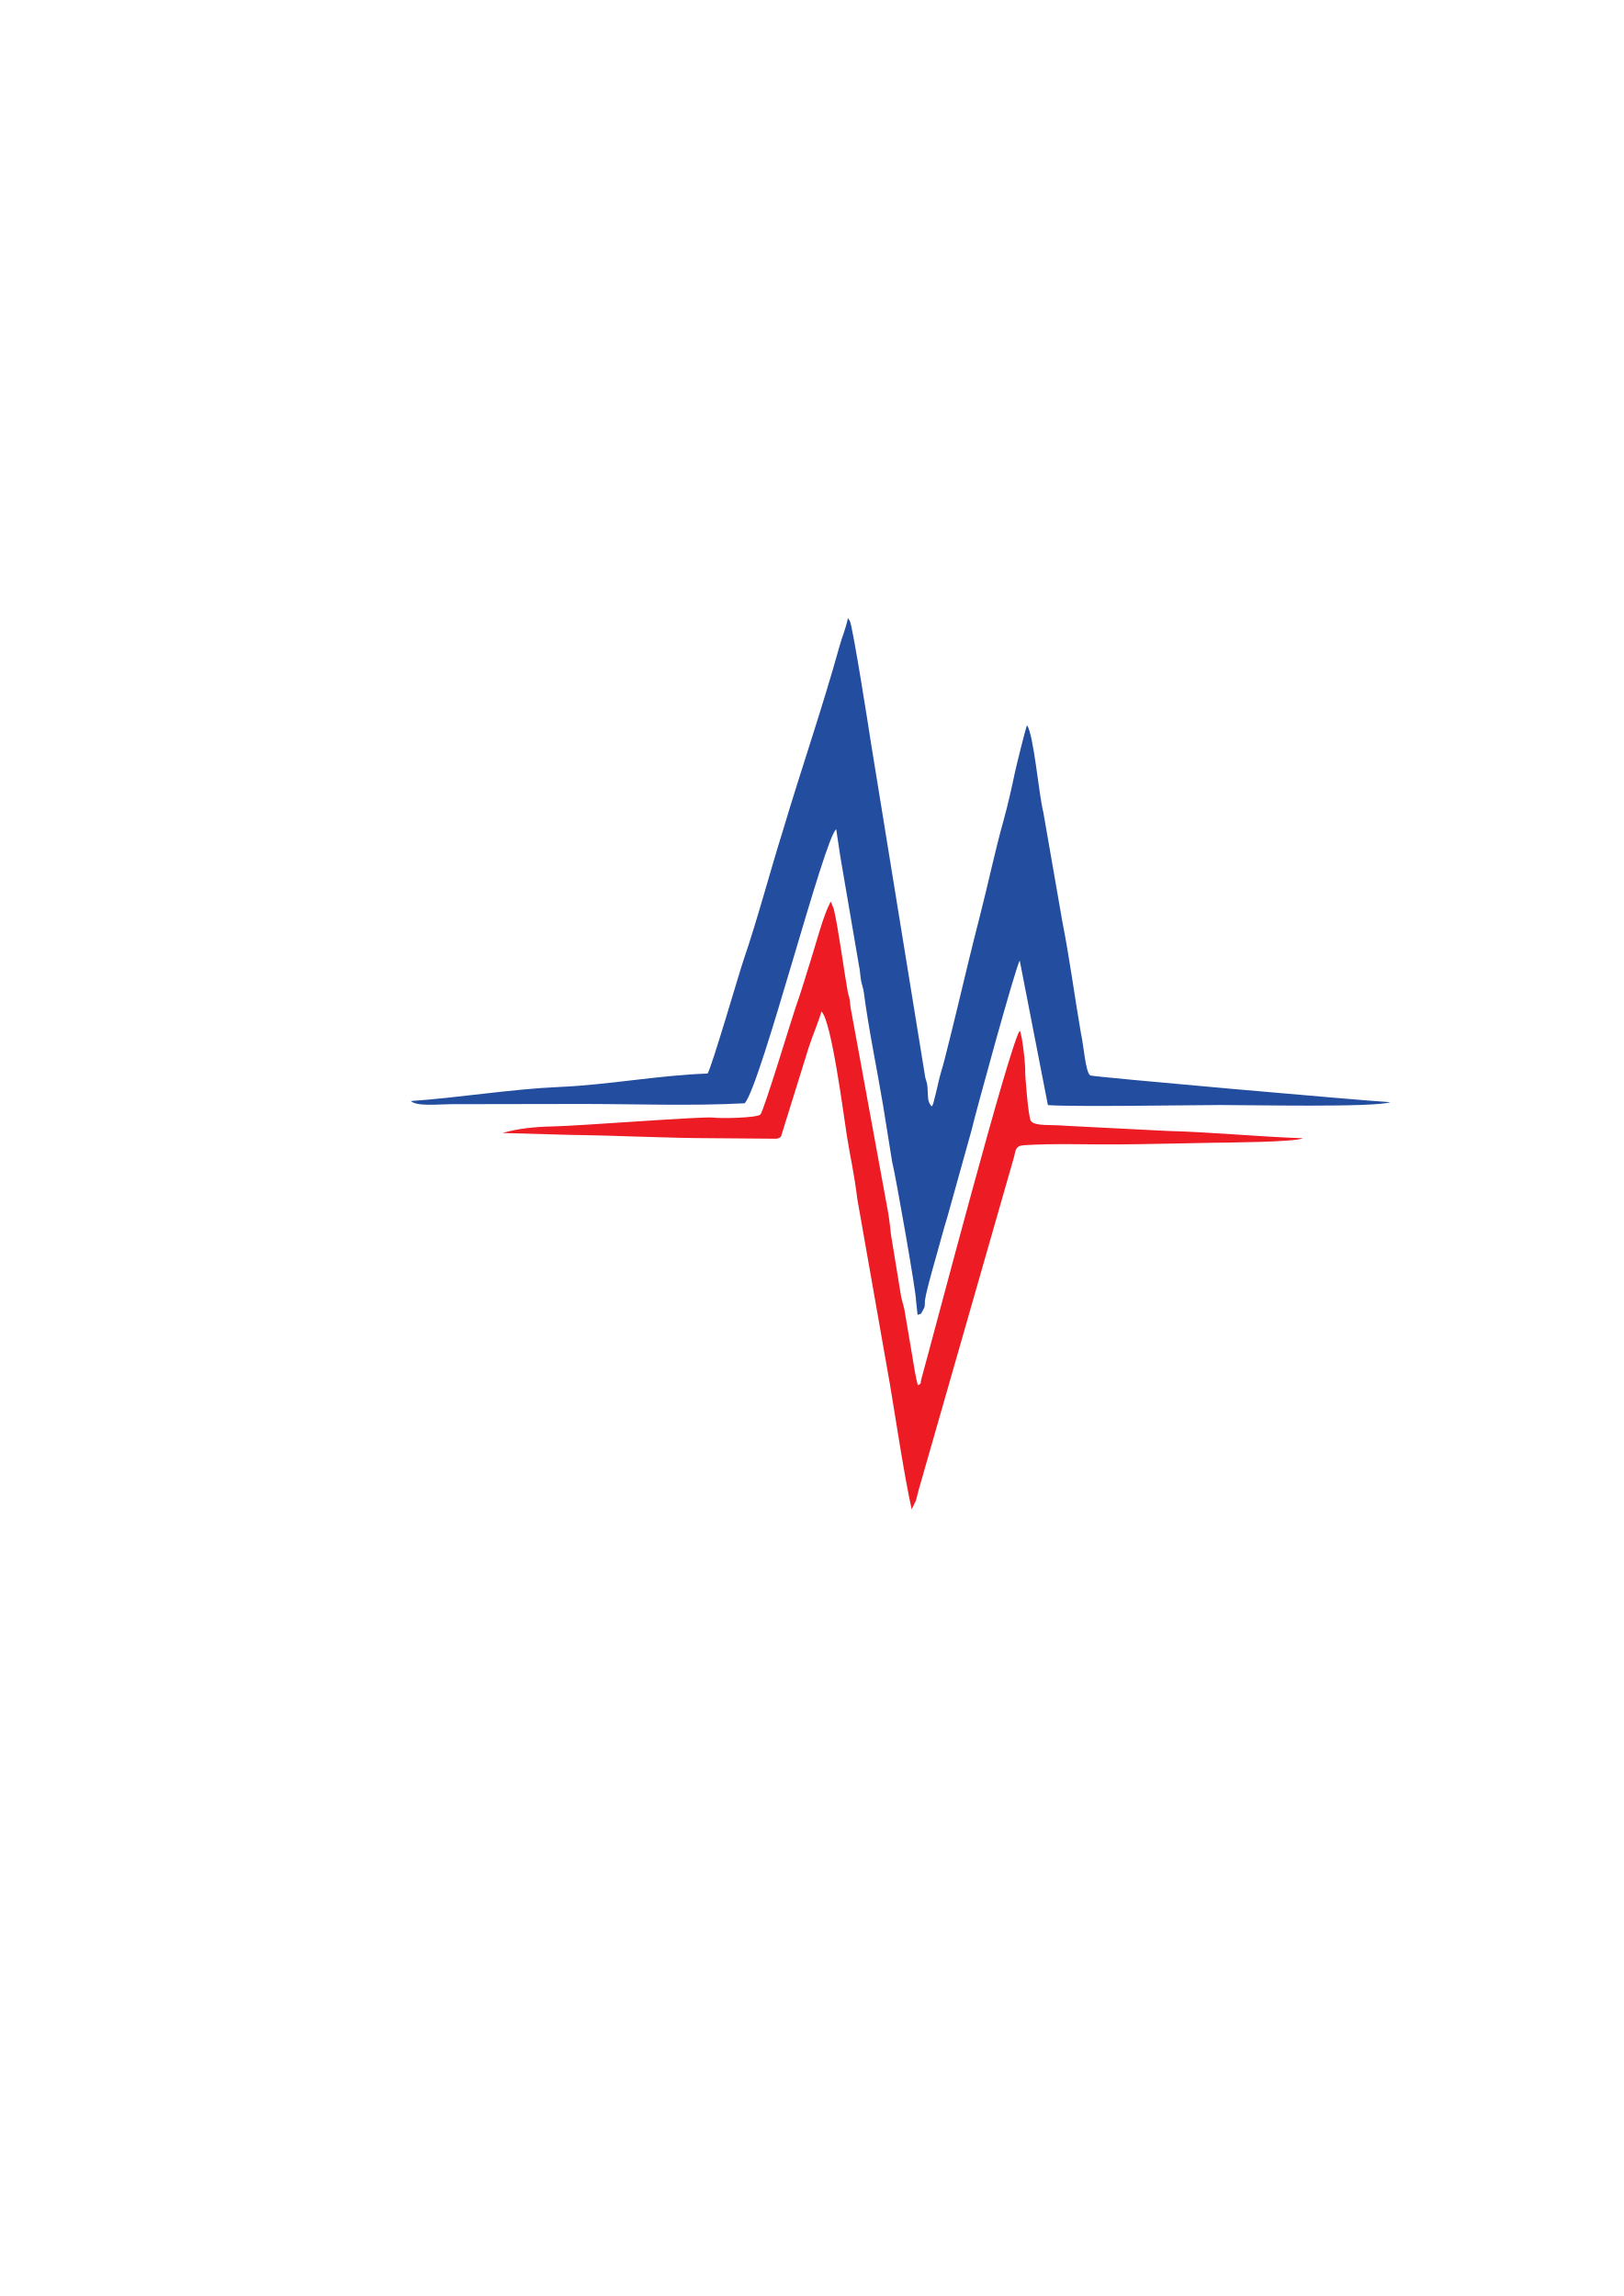
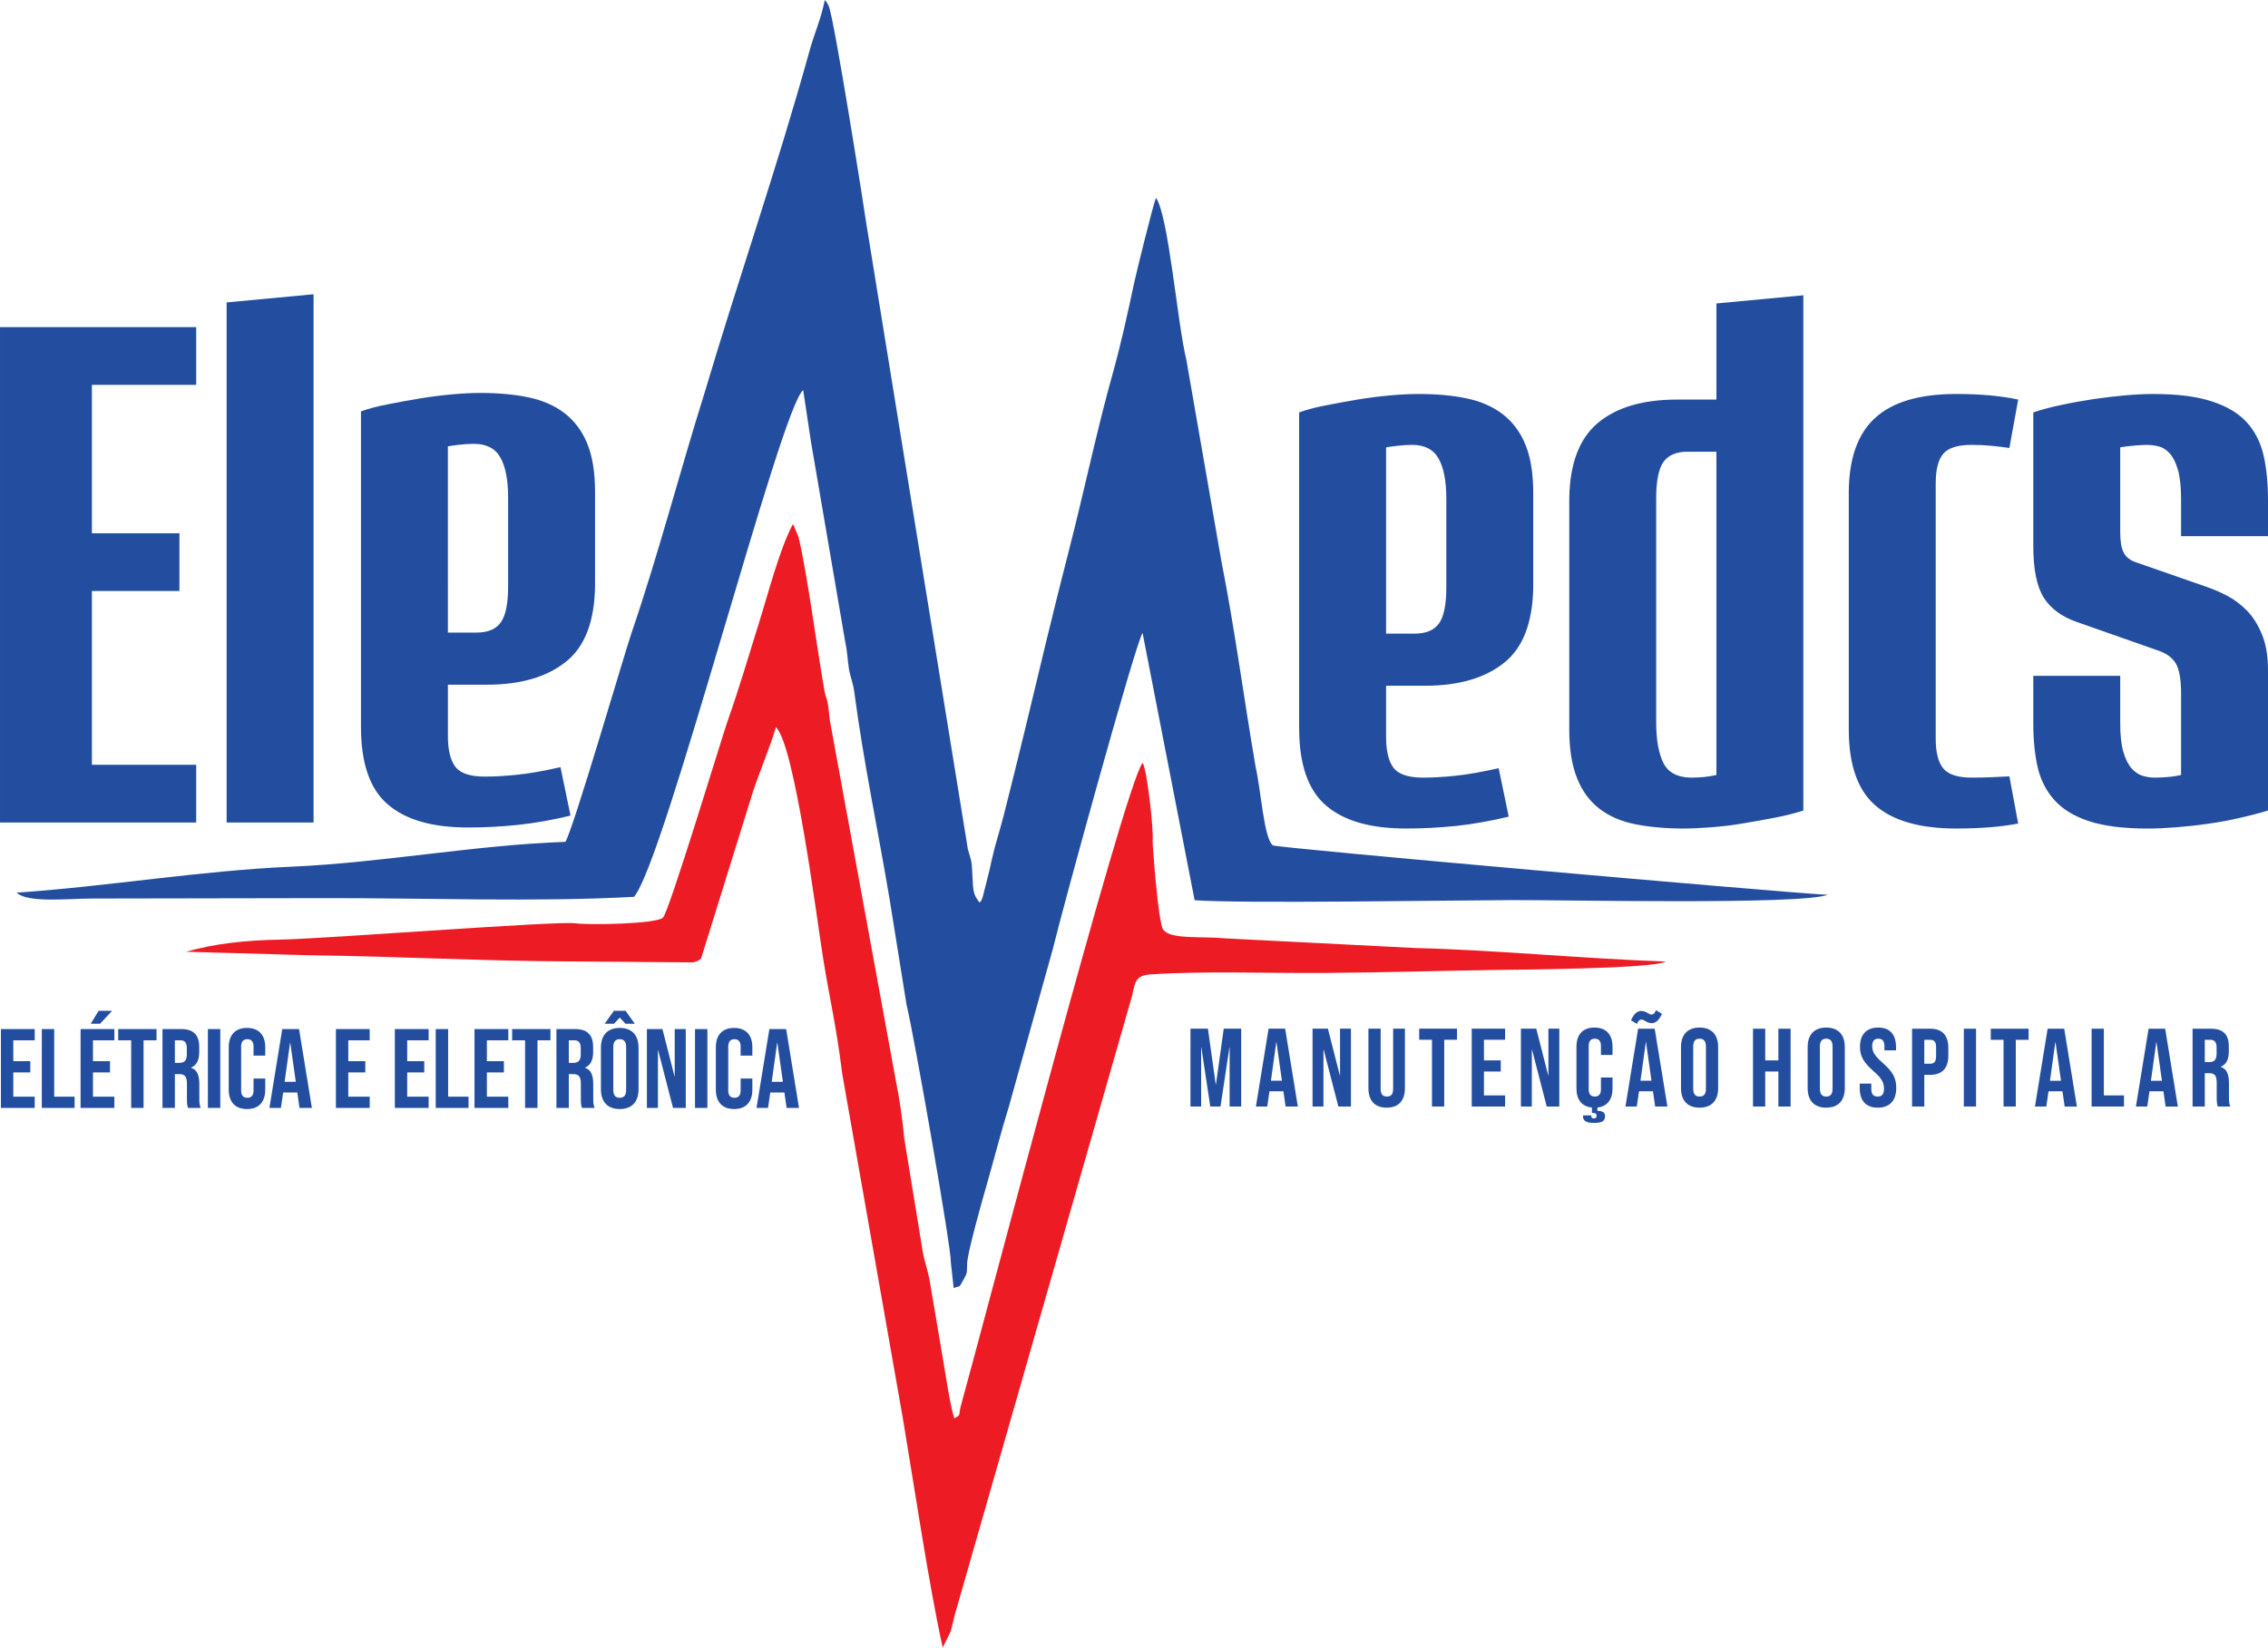
- <svg xmlns="http://www.w3.org/2000/svg" width="210mm" height="297mm" viewBox="0 0 210 297" version="1.1" id="svg1">
-   <defs id="defs1" />
-   <g id="layer1">
-     <path d="M 84.917,41.767" style="fill:#234ea0;fill-opacity:1;fill-rule:evenodd;stroke:none;stroke-width:0.353" id="path1" />
-     <path d="M 159.794,66.373" style="fill:#234ea0;fill-opacity:1;fill-rule:evenodd;stroke:none;stroke-width:0.353" id="path1-1" />
-     <path id="path14" style="fill:#234ea0;fill-opacity:1;fill-rule:evenodd;stroke:none;stroke-width:0.353" d="m 108.15,107.265 0.541,3.594 2.412,14.096 c 0.144,0.634 0.14,1.141 0.242,1.782 0.089,0.564 0.295,1.011 0.379,1.65 0.646,4.906 1.656,9.642 2.477,14.536 l 1.174,7.317 c 0.514,2.076 3.15,17.135 3.093,17.955 l 0.208,1.89 c 0.499,-0.209 0.32,0.076 0.688,-0.591 0.275,-0.496 0.228,-0.435 0.251,-1.02 -0.045,-0.666 1.103,-4.684 1.38,-5.647 0.487,-1.688 0.998,-3.695 1.553,-5.479 l 3.085,-11.072 c 0.565,-2.398 5.705,-21.138 6.253,-22.028 l 3.642,18.702 c 3.195,0.247 17.921,0.006 22.298,-0.009 3.596,-0.012 20.072,0.343 21.977,-0.368 -3.446,-0.187 -38.53,-3.281 -38.8,-3.459 -0.629,-0.475 -0.823,-3.794 -1.206,-5.484 -0.814,-4.717 -1.465,-9.705 -2.389,-14.358 l -2.463,-14.16 c -0.611,-2.432 -1.235,-10.025 -2.114,-11.298 -0.171,0.312 -1.4,5.318 -1.55,6.027 -0.41,1.95 -0.929,4.293 -1.472,6.226 -1.111,3.959 -2.013,8.296 -3.081,12.447 -1.062,4.126 -1.983,7.987 -3.022,12.325 -0.482,2.012 -1.014,4.122 -1.525,6.156 -0.265,1.053 -0.59,1.999 -0.818,3.029 -0.146,0.658 -0.22,0.998 -0.379,1.607 l -0.281,1.099 c -0.236,0.584 -0.024,0.133 -0.213,0.385 -0.455,-0.558 -0.45,-0.856 -0.497,-1.779 -0.061,-1.199 -0.041,-0.998 -0.321,-1.937 l -7.109,-43.806 c -0.061,-0.494 -2.257,-14.469 -2.633,-15.213 -0.154,-0.306 -0.104,-0.217 -0.268,-0.408 -0.259,1.306 -0.728,2.33 -1.083,3.608 -2.252,8.128 -4.956,15.9 -7.341,23.924 -1.681,5.346 -3.222,11.286 -5.095,16.75 -0.494,1.441 -4.108,13.851 -4.627,14.613 -6.396,0.228 -12.83,1.465 -19.177,1.739 -6.3,0.272 -12.831,1.379 -19.207,1.817 0.802,0.734 3.523,0.413 5.26,0.41 l 16.311,-0.028 c 6.964,-0.015 14.754,0.285 21.616,-0.091 2.139,-2.479 10.266,-34.285 11.833,-35.448" />
-     <path id="path16" style="fill:#ed1c24;fill-opacity:1;fill-rule:evenodd;stroke:none;stroke-width:0.353" d="m 101.008,147.027 3.585,-11.53 c 0.458,-1.436 1.336,-3.493 1.645,-4.655 1.313,1.195 2.867,13.436 3.299,16.128 0.499,3.116 0.888,4.497 1.342,8.118 l 4.226,24.021 c 0.811,4.823 1.838,11.76 2.802,16.124 l 0.547,-1.1 c 0.144,-0.481 0.193,-0.802 0.32,-1.263 l 12.398,-43.297 c 0.195,-0.977 0.278,-1.37 1.296,-1.437 3.759,-0.248 8.341,-0.069 12.192,-0.099 4.115,-0.032 8.19,-0.153 12.184,-0.213 0.988,-0.015 10.829,-0.076 11.639,-0.586 -5.976,-0.211 -11.759,-0.799 -17.542,-0.946 l -13.173,-0.669 c -1.851,-0.175 -3.942,0.099 -4.448,-0.635 -0.339,-0.492 -0.745,-6.041 -0.728,-6.203 0.081,-0.757 -0.397,-5.078 -0.704,-5.445 -1.293,1.678 -11.172,39.467 -12.676,44.858 -0.253,0.884 0.049,0.687 -0.49,1.003 -0.305,-0.963 -0.585,-2.933 -0.75,-3.879 l -0.999,-5.903 c -0.139,-0.684 -0.365,-1.307 -0.447,-1.807 l -1.306,-7.993 c -0.119,-1.282 -0.329,-2.799 -0.587,-4.039 l -4.626,-25.259 c -0.171,-1.813 -0.223,-1.232 -0.367,-2.029 -0.505,-2.787 -1.192,-8.167 -1.814,-10.75 l -0.295,-0.711 c -0.018,-0.106 -0.067,-0.12 -0.114,-0.17 -0.944,1.819 -1.677,4.715 -2.363,6.901 -0.691,2.204 -1.403,4.644 -2.185,6.837 -0.338,0.947 -4.101,13.373 -4.524,13.765 -0.432,0.456 -5.194,0.531 -6.13,0.403 -1.277,-0.181 -17.414,1.082 -20.668,1.141 -2.504,0.046 -4.601,0.293 -6.561,0.848 l 8.733,0.248 c 5.993,0.07 12.464,0.419 18.219,0.428 l 8.513,0.068 c 0.438,-0.13 0.301,-0.081 0.557,-0.273" />
+ <svg xmlns="http://www.w3.org/2000/svg" viewBox="0 0 599.547 435.639" height="435.639" width="599.547" xml:space="preserve" id="svg2" version="1.1">
+   <defs id="defs6" />
+   <g transform="matrix(1.333333,0,0,-1.333333,-96.80733,614.4004)" id="g10">
+     <g id="g12">
+       <path id="path14" style="fill:#234ea0;fill-opacity:1;fill-rule:evenodd;stroke:none" d="m 231.849,383.433 1.533,-10.188 6.838,-39.956 c 0.407,-1.796 0.397,-3.234 0.685,-5.051 0.253,-1.598 0.836,-2.866 1.075,-4.676 1.832,-13.908 4.695,-27.331 7.02,-41.204 l 3.328,-20.74 c 1.458,-5.884 8.931,-48.571 8.768,-50.897 l 0.589,-5.357 c 1.415,0.593 0.906,-0.215 1.951,1.675 0.779,1.407 0.647,1.233 0.711,2.89 -0.127,1.889 3.126,13.278 3.913,16.007 1.381,4.784 2.828,10.475 4.403,15.53 l 8.746,31.386 c 1.603,6.796 16.171,59.918 17.724,62.441 l 10.323,-53.014 c 9.056,-0.701 50.8,-0.016 63.207,0.025 10.194,0.033 56.897,-0.973 62.296,1.043 -9.768,0.529 -109.218,9.301 -109.985,9.806 -1.784,1.348 -2.332,10.754 -3.42,15.546 -2.308,13.371 -4.153,27.51 -6.771,40.699 l -6.982,40.138 c -1.733,6.895 -3.5,28.417 -5.992,32.026 -0.486,-0.884 -3.97,-15.074 -4.393,-17.083 -1.163,-5.528 -2.635,-12.17 -4.173,-17.648 -3.151,-11.222 -5.707,-23.516 -8.734,-35.282 -3.01,-11.696 -5.621,-22.64 -8.565,-34.937 -1.367,-5.704 -2.875,-11.686 -4.323,-17.451 -0.75,-2.983 -1.672,-5.668 -2.319,-8.586 -0.413,-1.865 -0.624,-2.829 -1.074,-4.557 l -0.797,-3.116 c -0.67,-1.656 -0.067,-0.378 -0.605,-1.092 -1.288,1.582 -1.275,2.427 -1.409,5.044 -0.173,3.398 -0.117,2.828 -0.909,5.492 L 244.355,416.52 c -0.173,1.4 -6.399,41.013 -7.463,43.123 -0.436,0.867 -0.294,0.615 -0.76,1.157 -0.733,-3.702 -2.065,-6.604 -3.07,-10.227 -6.385,-23.04 -14.049,-45.071 -20.81,-67.816 -4.766,-15.153 -9.134,-31.991 -14.441,-47.479 -1.4,-4.084 -11.645,-39.262 -13.117,-41.423 -18.13,-0.645 -36.369,-4.152 -54.359,-4.929 -17.858,-0.772 -36.372,-3.91 -54.445,-5.15 2.274,-2.082 9.987,-1.172 14.909,-1.163 l 46.234,0.08 c 19.74,0.042 41.823,-0.807 61.275,0.259 6.063,7.029 29.101,97.186 33.541,100.482" />
+       <path id="path16" style="fill:#ed1c24;fill-opacity:1;fill-rule:evenodd;stroke:none" d="m 211.604,270.721 10.162,32.685 c 1.298,4.071 3.786,9.9 4.663,13.194 3.721,-3.388 8.128,-38.085 9.351,-45.718 1.413,-8.832 2.518,-12.746 3.805,-23.011 l 11.978,-68.092 c 2.299,-13.672 5.21,-33.335 7.943,-45.707 l 1.55,3.117 c 0.408,1.364 0.546,2.274 0.906,3.581 l 35.143,122.731 c 0.552,2.77 0.789,3.882 3.674,4.073 10.655,0.704 23.643,0.195 34.56,0.281 11.664,0.091 23.216,0.435 34.537,0.605 2.801,0.042 30.695,0.215 32.992,1.661 -16.939,0.598 -33.333,2.265 -49.726,2.683 l -37.342,1.898 c -5.246,0.497 -11.176,-0.281 -12.609,1.801 -0.96,1.396 -2.113,17.124 -2.063,17.585 0.228,2.145 -1.125,14.393 -1.996,15.434 -3.664,-4.756 -31.669,-111.875 -35.931,-127.157 -0.718,-2.505 0.14,-1.949 -1.39,-2.844 -0.865,2.729 -1.659,8.313 -2.126,10.995 l -2.831,16.733 c -0.394,1.938 -1.035,3.705 -1.266,5.122 l -3.702,22.657 c -0.337,3.635 -0.932,7.934 -1.665,11.45 l -13.112,71.601 c -0.484,5.138 -0.633,3.493 -1.041,5.752 -1.431,7.901 -3.379,23.151 -5.143,30.472 l -0.836,2.015 c -0.051,0.3 -0.191,0.34 -0.323,0.483 -2.675,-5.157 -4.755,-13.367 -6.697,-19.562 -1.96,-6.246 -3.978,-13.163 -6.193,-19.379 -0.957,-2.686 -11.623,-37.907 -12.823,-39.018 -1.226,-1.291 -14.723,-1.505 -17.375,-1.141 -3.619,0.513 -49.363,-3.067 -58.586,-3.235 -7.098,-0.129 -13.041,-0.832 -18.598,-2.405 l 24.756,-0.704 c 16.989,-0.199 35.332,-1.188 51.643,-1.213 l 24.132,-0.193 c 1.242,0.369 0.852,0.23 1.579,0.773" />
+       <path id="path18" style="fill:#234ea0;fill-opacity:1;fill-rule:nonzero;stroke:none" d="m 72.606,297.687 v 98.239 H 111.507 V 384.477 H 90.825 v -29.422 h 17.358 V 343.606 H 90.825 V 309.136 h 20.682 v -11.449 z m 44.934,0 v 103.142 l 17.235,1.621 V 297.687 Z m 26.632,18.917 v 62.62 c 1.6,0.575 3.426,1.046 5.499,1.436 2.052,0.41 4.165,0.78 6.32,1.149 2.175,0.349 4.288,0.615 6.381,0.8 2.072,0.185 3.919,0.267 5.519,0.267 3.55,0 6.73,-0.287 9.521,-0.882 2.77,-0.575 5.15,-1.621 7.14,-3.139 1.97,-1.539 3.488,-3.55 4.493,-6.053 1.026,-2.503 1.539,-5.704 1.539,-9.602 v -18.507 c -0.082,-7.099 -2.011,-12.167 -5.827,-15.162 -3.796,-3.016 -9.007,-4.514 -15.614,-4.514 h -7.735 v -10.136 c 0,-2.79 0.492,-4.842 1.477,-6.135 0.964,-1.293 2.934,-1.949 5.848,-1.949 1.949,0 4.104,0.123 6.422,0.369 2.318,0.226 5.191,0.739 8.576,1.498 l 1.99,-9.602 c -3.652,-0.882 -7.119,-1.498 -10.443,-1.847 -3.324,-0.349 -6.627,-0.513 -9.91,-0.513 -7.037,0 -12.331,1.518 -15.88,4.575 -3.55,3.036 -5.314,8.166 -5.314,15.327 z m 17.235,18.753 h 5.704 c 2.195,0 3.796,0.656 4.76,1.99 0.985,1.334 1.477,3.734 1.477,7.222 v 17.543 c 0,3.488 -0.513,6.155 -1.539,7.961 -1.005,1.806 -2.77,2.708 -5.232,2.708 -0.964,0 -1.97,-0.062 -2.975,-0.185 -1.026,-0.123 -1.765,-0.226 -2.196,-0.308 z" />
+       <path id="path20" style="fill:#234ea0;fill-opacity:1;fill-rule:nonzero;stroke:none" d="m 330.18,316.399 v 62.62 c 1.601,0.575 3.426,1.047 5.499,1.436 2.052,0.41 4.165,0.78 6.319,1.149 2.175,0.349 4.288,0.615 6.381,0.8 2.072,0.185 3.919,0.267 5.519,0.267 3.55,0 6.73,-0.287 9.52,-0.882 2.77,-0.575 5.15,-1.621 7.14,-3.139 1.97,-1.539 3.488,-3.55 4.493,-6.053 1.026,-2.503 1.539,-5.704 1.539,-9.602 v -18.507 c -0.082,-7.099 -2.011,-12.167 -5.827,-15.163 -3.796,-3.016 -9.007,-4.514 -15.614,-4.514 h -7.735 V 314.676 c 0,-2.79 0.492,-4.842 1.477,-6.135 0.964,-1.293 2.934,-1.949 5.848,-1.949 1.949,0 4.103,0.123 6.422,0.369 2.318,0.226 5.191,0.739 8.576,1.498 l 1.99,-9.602 c -3.652,-0.882 -7.12,-1.498 -10.443,-1.847 -3.324,-0.349 -6.627,-0.513 -9.91,-0.513 -7.037,0 -12.331,1.518 -15.881,4.575 -3.55,3.037 -5.314,8.166 -5.314,15.327 z m 17.235,18.753 h 5.704 c 2.196,0 3.796,0.656 4.76,1.99 0.985,1.334 1.477,3.734 1.477,7.222 v 17.543 c 0,3.488 -0.513,6.155 -1.539,7.961 -1.005,1.806 -2.77,2.708 -5.232,2.708 -0.964,0 -1.97,-0.062 -2.975,-0.185 -1.026,-0.123 -1.765,-0.226 -2.195,-0.308 z m 36.316,-19 v 45.693 c 0.082,6.935 1.97,11.962 5.642,15.06 3.673,3.098 8.925,4.658 15.737,4.658 h 7.797 v 19.061 l 17.235,1.621 V 300.067 c -1.6,-0.533 -3.447,-0.985 -5.519,-1.395 -2.072,-0.41 -4.186,-0.78 -6.36,-1.149 -2.154,-0.369 -4.268,-0.616 -6.361,-0.78 -2.072,-0.164 -3.898,-0.246 -5.499,-0.246 -3.529,0 -6.709,0.287 -9.541,0.841 -2.832,0.554 -5.232,1.6 -7.161,3.098 -1.949,1.498 -3.426,3.529 -4.432,6.073 -1.026,2.544 -1.539,5.765 -1.539,9.643 z m 17.235,1.375 c 0,-3.406 0.472,-6.053 1.395,-7.961 0.923,-1.908 2.708,-2.893 5.355,-2.975 1.005,0 1.928,0.041 2.77,0.123 0.862,0.082 1.662,0.226 2.421,0.41 v 64.097 h -5.724 c -2.216,0 -3.796,-0.677 -4.76,-2.011 -0.964,-1.334 -1.457,-3.755 -1.457,-7.243 z m 38.183,-1.375 v 46.863 c 0,6.771 1.744,11.736 5.212,14.896 3.468,3.18 8.843,4.76 16.106,4.76 4.781,0 8.864,-0.369 12.27,-1.108 l -1.744,-9.602 c -1.087,0.164 -2.257,0.308 -3.55,0.431 -1.272,0.123 -2.606,0.185 -3.96,0.185 -2.729,0 -4.596,-0.595 -5.601,-1.764 -1.005,-1.19 -1.498,-3.16 -1.498,-5.93 v -50.535 c 0,-2.729 0.492,-4.699 1.498,-5.929 1.006,-1.211 2.872,-1.826 5.601,-1.826 1.354,0 2.688,0.02 3.96,0.082 1.293,0.061 2.462,0.103 3.55,0.164 l 1.744,-9.356 c -3.406,-0.656 -7.489,-0.985 -12.27,-0.985 -7.181,0 -12.536,1.518 -16.045,4.575 -3.508,3.037 -5.273,8.063 -5.273,15.08 z m 36.583,1.313 v 9.315 h 17.235 v -9.459 c 0,-2.36 0.205,-4.247 0.636,-5.663 0.41,-1.416 0.964,-2.503 1.621,-3.242 0.677,-0.739 1.395,-1.231 2.175,-1.457 0.78,-0.246 1.6,-0.369 2.442,-0.369 0.677,0 1.539,0.041 2.564,0.123 1.026,0.082 1.908,0.226 2.626,0.41 v 16.25 c 0,2.688 -0.349,4.637 -1.046,5.868 -0.718,1.211 -2.052,2.134 -4.021,2.729 l -15.573,5.478 c -2.934,1.005 -5.109,2.585 -6.524,4.739 -1.416,2.175 -2.134,5.622 -2.134,10.341 v 26.488 c 1.682,0.575 3.57,1.067 5.642,1.498 2.093,0.452 4.206,0.821 6.36,1.149 2.134,0.308 4.227,0.554 6.237,0.739 2.031,0.185 3.878,0.267 5.56,0.267 4.781,0 8.658,-0.492 11.633,-1.477 2.996,-0.985 5.294,-2.36 6.915,-4.165 1.641,-1.805 2.729,-4.001 3.324,-6.586 0.575,-2.585 0.862,-5.519 0.862,-8.802 v -7.161 H 505.031 v 7.304 c 0,2.4 -0.205,4.329 -0.595,5.765 -0.41,1.416 -0.944,2.524 -1.601,3.283 -0.677,0.759 -1.395,1.231 -2.216,1.436 -0.8,0.205 -1.601,0.308 -2.401,0.308 -0.451,0 -1.21,-0.041 -2.257,-0.123 -1.067,-0.082 -2.072,-0.205 -2.995,-0.349 v -16.907 c 0,-1.765 0.226,-3.098 0.698,-4.001 0.451,-0.903 1.313,-1.559 2.564,-1.949 l 13.85,-4.822 c 1.477,-0.513 2.873,-1.128 4.165,-1.806 1.313,-0.677 2.564,-1.642 3.796,-2.852 1.211,-1.231 2.216,-2.811 3.016,-4.739 0.8,-1.908 1.211,-4.309 1.211,-7.161 v -27.801 c -1.765,-0.533 -3.652,-1.026 -5.684,-1.477 -2.031,-0.472 -4.103,-0.862 -6.217,-1.149 -2.134,-0.308 -4.226,-0.533 -6.278,-0.698 -2.072,-0.164 -3.94,-0.246 -5.622,-0.246 -4.781,0 -8.638,0.472 -11.613,1.436 -2.955,0.964 -5.273,2.36 -6.915,4.186 -1.641,1.826 -2.749,4.001 -3.344,6.545 -0.575,2.544 -0.862,5.478 -0.862,8.802" />
+       <path id="path22" style="fill:#234ea0;fill-opacity:1;fill-rule:nonzero;stroke:none" d="m 308.629,241.363 h 2.118 v 11.693 h 0.044 l 1.765,-11.693 h 2.03 l 1.765,11.693 h 0.044 v -11.693 h 2.295 v 15.443 h -3.464 l -1.544,-11.053 h -0.044 l -1.544,11.053 h -3.464 z m 12.975,0 h 2.25 l 0.441,3.022 h 2.757 v 0.044 l 0.441,-3.067 h 2.427 l -2.515,15.443 h -3.287 z m 2.978,5.118 1.059,7.633 h 0.044 l 1.081,-7.633 z m 8.254,-5.118 h 2.162 v 11.273 h 0.044 l 2.912,-11.273 h 2.493 v 15.443 h -2.162 v -9.244 h -0.044 l -2.361,9.244 h -3.044 z m 14.696,-0.221 c 2.383,0 3.618,1.412 3.618,3.883 v 11.781 h -2.339 V 244.849 c 0,-1.103 -0.463,-1.5 -1.235,-1.5 -0.772,0 -1.235,0.397 -1.235,1.5 v 11.957 h -2.427 v -11.781 c 0,-2.471 1.235,-3.883 3.618,-3.883 z m 8.982,0.221 h 2.427 v 13.237 h 2.537 v 2.206 h -7.501 v -2.206 h 2.537 z m 7.879,0 h 6.618 v 2.206 h -4.192 v 4.743 h 3.331 v 2.206 h -3.331 v 4.081 h 4.192 v 2.206 h -6.618 z m 9.755,0 h 2.162 v 11.273 h 0.044 l 2.912,-11.273 h 2.493 v 15.443 h -2.162 v -9.244 h -0.044 l -2.361,9.244 h -3.044 z m 18.16,10.236 v 1.633 c 0,2.383 -1.235,3.795 -3.574,3.795 -2.338,0 -3.574,-1.412 -3.574,-3.795 v -8.295 c 0,-2.206 1.059,-3.574 3.067,-3.772 v -1.059 h 0.11 c 0.552,0 0.816,-0.154 0.816,-0.574 0,-0.375 -0.177,-0.529 -0.574,-0.529 -0.243,0 -0.485,0.111 -0.485,0.441 v 0.177 h -1.633 v -0.221 c 0,-1.015 0.905,-1.28 2.118,-1.28 1.324,0 2.25,0.154 2.25,1.346 0,0.772 -0.552,1.037 -1.522,1.037 v 0.662 c 1.964,0.221 3,1.588 3,3.772 v 2.184 h -2.294 v -2.36 c 0,-1.015 -0.485,-1.412 -1.213,-1.412 -0.728,0 -1.214,0.397 -1.214,1.412 v 8.626 c 0,1.015 0.485,1.434 1.214,1.434 0.728,0 1.213,-0.419 1.213,-1.434 v -1.787 z m 4.835,6.155 c 0.287,0.618 0.529,0.86 0.882,0.86 0.265,0 0.486,-0.132 0.75,-0.287 0.331,-0.199 0.728,-0.419 1.324,-0.419 0.839,0 1.456,0.618 2.008,1.853 l -1.169,0.706 c -0.287,-0.618 -0.529,-0.86 -0.882,-0.86 -0.265,0 -0.486,0.132 -0.75,0.287 -0.331,0.198 -0.728,0.419 -1.323,0.419 -0.839,0 -1.456,-0.618 -2.008,-1.853 z m -2.272,-16.392 h 2.25 l 0.441,3.022 h 2.758 v 0.044 l 0.441,-3.067 h 2.427 l -2.515,15.443 h -3.287 z m 2.978,5.118 1.059,7.633 h 0.044 l 1.081,-7.633 z m 11.718,-5.339 c 2.383,0 3.684,1.412 3.684,3.883 v 8.119 c 0,2.471 -1.302,3.883 -3.684,3.883 -2.383,0 -3.684,-1.412 -3.684,-3.883 v -8.119 c 0,-2.471 1.302,-3.883 3.684,-3.883 z m 0,2.206 c -0.772,0 -1.258,0.419 -1.258,1.522 v 8.428 c 0,1.103 0.486,1.522 1.258,1.522 0.772,0 1.258,-0.419 1.258,-1.522 v -8.428 c 0,-1.103 -0.485,-1.522 -1.258,-1.522 z m 10.593,-1.986 h 2.427 v 6.949 h 2.603 v -6.949 h 2.427 v 15.443 h -2.427 v -6.287 h -2.603 v 6.287 h -2.427 z m 14.52,-0.221 c 2.382,0 3.684,1.412 3.684,3.883 v 8.119 c 0,2.471 -1.302,3.883 -3.684,3.883 -2.383,0 -3.684,-1.412 -3.684,-3.883 v -8.119 c 0,-2.471 1.302,-3.883 3.684,-3.883 z m 0,2.206 c -0.772,0 -1.258,0.419 -1.258,1.522 v 8.428 c 0,1.103 0.486,1.522 1.258,1.522 0.772,0 1.257,-0.419 1.257,-1.522 v -8.428 c 0,-1.103 -0.485,-1.522 -1.257,-1.522 z m 10.217,-2.206 c 2.383,0 3.662,1.412 3.662,3.927 0,1.919 -0.64,3.155 -2.669,4.942 -1.589,1.39 -2.096,2.206 -2.096,3.331 0,1.059 0.441,1.478 1.213,1.478 0.772,0 1.214,-0.419 1.214,-1.522 v -0.794 h 2.294 v 0.64 c 0,2.471 -1.169,3.883 -3.53,3.883 -2.361,0 -3.618,-1.412 -3.618,-3.839 0,-1.765 0.662,-3.023 2.692,-4.81 1.589,-1.39 2.074,-2.206 2.074,-3.486 0,-1.147 -0.485,-1.544 -1.258,-1.544 -0.772,0 -1.258,0.397 -1.258,1.5 v 1.059 h -2.294 v -0.883 c 0,-2.471 1.191,-3.883 3.574,-3.883 z m 6.798,0.221 h 2.427 v 6.287 h 1.147 c 2.427,0 3.618,1.346 3.618,3.817 v 1.522 c 0,2.471 -1.191,3.817 -3.618,3.817 h -3.574 z m 2.427,8.494 v 4.743 h 1.147 c 0.772,0 1.191,-0.353 1.191,-1.456 v -1.831 c 0,-1.103 -0.419,-1.456 -1.191,-1.456 z m 7.835,-8.494 h 2.427 v 15.443 h -2.427 z m 7.879,0 h 2.427 v 13.237 h 2.537 v 2.206 h -7.501 v -2.206 h 2.537 z m 6.225,0 h 2.25 l 0.441,3.022 h 2.758 v 0.044 l 0.441,-3.067 h 2.427 l -2.515,15.443 h -3.287 z m 2.978,5.118 1.059,7.633 h 0.044 l 1.081,-7.633 z m 8.254,-5.118 h 6.42 v 2.206 h -3.993 v 13.237 h -2.427 z m 8.784,0 h 2.25 l 0.441,3.022 h 2.758 v 0.044 l 0.441,-3.067 h 2.427 l -2.515,15.443 h -3.287 z m 2.978,5.118 1.059,7.633 h 0.044 l 1.081,-7.633 z m 8.254,-5.118 h 2.427 v 6.618 h 0.838 c 1.103,0 1.522,-0.463 1.522,-1.897 v -2.824 c 0,-1.257 0.088,-1.5 0.221,-1.897 h 2.471 c -0.243,0.574 -0.265,1.125 -0.265,1.875 v 2.714 c 0,1.743 -0.397,2.89 -1.611,3.265 v 0.044 c 1.081,0.441 1.589,1.456 1.589,3.045 v 0.948 c 0,2.383 -1.081,3.552 -3.596,3.552 h -3.596 z m 2.427,8.825 v 4.412 h 1.103 c 0.861,0 1.236,-0.485 1.236,-1.589 v -1.191 c 0,-1.235 -0.552,-1.633 -1.456,-1.633 z" />
+       <path id="path24" style="fill:#234ea0;fill-opacity:1;fill-rule:nonzero;stroke:none" d="m 72.786,241.091 h 6.702 v 2.234 h -4.245 v 4.803 h 3.373 v 2.234 h -3.373 v 4.133 h 4.245 v 2.234 h -6.702 z m 8.109,0 h 6.501 v 2.234 H 83.353 v 13.404 h -2.457 z m 9.696,16.688 h 1.854 l 2.39,2.569 h -2.681 z m -2.011,-16.688 h 6.702 v 2.234 H 91.038 v 4.803 h 3.374 v 2.234 H 91.038 v 4.133 h 4.245 v 2.234 h -6.702 z m 10.031,0 h 2.457 v 13.404 h 2.569 v 2.234 h -7.596 v -2.234 h 2.569 z m 6.21,0 h 2.457 v 6.702 h 0.849 c 1.117,0 1.542,-0.469 1.542,-1.921 v -2.859 c 0,-1.274 0.089,-1.519 0.223,-1.921 h 2.502 c -0.246,0.581 -0.268,1.139 -0.268,1.899 v 2.748 c 0,1.765 -0.402,2.927 -1.631,3.306 v 0.045 c 1.095,0.447 1.608,1.474 1.608,3.083 v 0.961 c 0,2.413 -1.095,3.597 -3.641,3.597 h -3.641 z m 2.457,8.936 v 4.468 h 1.117 c 0.871,0 1.251,-0.491 1.251,-1.608 v -1.206 c 0,-1.251 -0.558,-1.653 -1.474,-1.653 z m 6.545,-8.936 h 2.457 v 15.638 h -2.457 z m 7.752,-0.223 c 2.368,0 3.619,1.43 3.619,3.842 v 2.212 h -2.323 v -2.39 c 0,-1.028 -0.491,-1.43 -1.229,-1.43 -0.737,0 -1.228,0.402 -1.228,1.43 v 8.735 c 0,1.028 0.491,1.452 1.228,1.452 0.737,0 1.229,-0.424 1.229,-1.452 v -1.809 h 2.323 v 1.653 c 0,2.413 -1.251,3.842 -3.619,3.842 -2.368,0 -3.619,-1.43 -3.619,-3.842 v -8.4 c 0,-2.413 1.251,-3.842 3.619,-3.842 z m 4.446,0.223 h 2.279 l 0.447,3.061 h 2.792 v 0.045 l 0.447,-3.105 h 2.457 l -2.547,15.638 h -3.329 z m 3.016,5.183 1.072,7.729 h 0.045 l 1.095,-7.729 z m 10.165,-5.183 h 6.702 v 2.234 h -4.245 v 4.803 h 3.373 v 2.234 h -3.373 v 4.133 h 4.245 v 2.234 h -6.702 z m 11.684,0 h 6.702 v 2.234 h -4.245 v 4.803 h 3.373 v 2.234 h -3.373 v 4.133 h 4.245 v 2.234 h -6.702 z m 8.109,0 h 6.501 v 2.234 h -4.044 v 13.404 h -2.457 z m 7.685,0 h 6.702 v 2.234 h -4.245 v 4.803 h 3.373 v 2.234 h -3.373 v 4.133 h 4.245 v 2.234 h -6.702 z m 10.031,0 h 2.457 v 13.404 h 2.569 v 2.234 h -7.595 v -2.234 h 2.569 z m 6.21,0 h 2.457 v 6.702 h 0.849 c 1.117,0 1.541,-0.469 1.541,-1.921 v -2.859 c 0,-1.274 0.089,-1.519 0.223,-1.921 h 2.502 c -0.246,0.581 -0.268,1.139 -0.268,1.899 v 2.748 c 0,1.765 -0.402,2.927 -1.631,3.306 v 0.045 c 1.095,0.447 1.608,1.474 1.608,3.083 v 0.961 c 0,2.413 -1.094,3.597 -3.641,3.597 h -3.641 z m 2.457,8.936 v 4.468 h 1.117 c 0.871,0 1.251,-0.491 1.251,-1.608 v -1.206 c 0,-1.251 -0.558,-1.653 -1.474,-1.653 z m 7.104,7.752 h 1.854 l 1.139,1.229 1.139,-1.229 h 1.854 l -1.832,2.569 h -2.323 z m 2.994,-16.911 c 2.413,0 3.731,1.43 3.731,3.932 v 8.221 c 0,2.502 -1.318,3.932 -3.731,3.932 -2.413,0 -3.731,-1.43 -3.731,-3.932 v -8.221 c 0,-2.502 1.318,-3.932 3.731,-3.932 z m 0,2.234 c -0.782,0 -1.273,0.424 -1.273,1.542 v 8.534 c 0,1.117 0.492,1.542 1.273,1.542 0.782,0 1.273,-0.424 1.273,-1.542 v -8.534 c 0,-1.117 -0.491,-1.542 -1.273,-1.542 z m 5.384,-2.011 h 2.189 v 11.416 h 0.044 l 2.949,-11.416 h 2.525 v 15.638 h -2.189 v -9.36 h -0.044 l -2.39,9.36 h -3.083 z m 9.539,0 h 2.457 v 15.638 h -2.457 z m 7.752,-0.223 c 2.368,0 3.619,1.43 3.619,3.842 v 2.212 h -2.323 v -2.39 c 0,-1.028 -0.492,-1.43 -1.229,-1.43 -0.737,0 -1.228,0.402 -1.228,1.43 v 8.735 c 0,1.028 0.491,1.452 1.228,1.452 0.737,0 1.229,-0.424 1.229,-1.452 v -1.809 h 2.323 v 1.653 c 0,2.413 -1.251,3.842 -3.619,3.842 -2.368,0 -3.619,-1.43 -3.619,-3.842 v -8.4 c 0,-2.413 1.251,-3.842 3.619,-3.842 z m 4.446,0.223 h 2.279 l 0.447,3.061 h 2.792 v 0.045 l 0.447,-3.105 h 2.457 l -2.547,15.638 h -3.329 z m 3.016,5.183 1.072,7.729 h 0.045 l 1.095,-7.729 z" />
+     </g>
  </g>
</svg>
